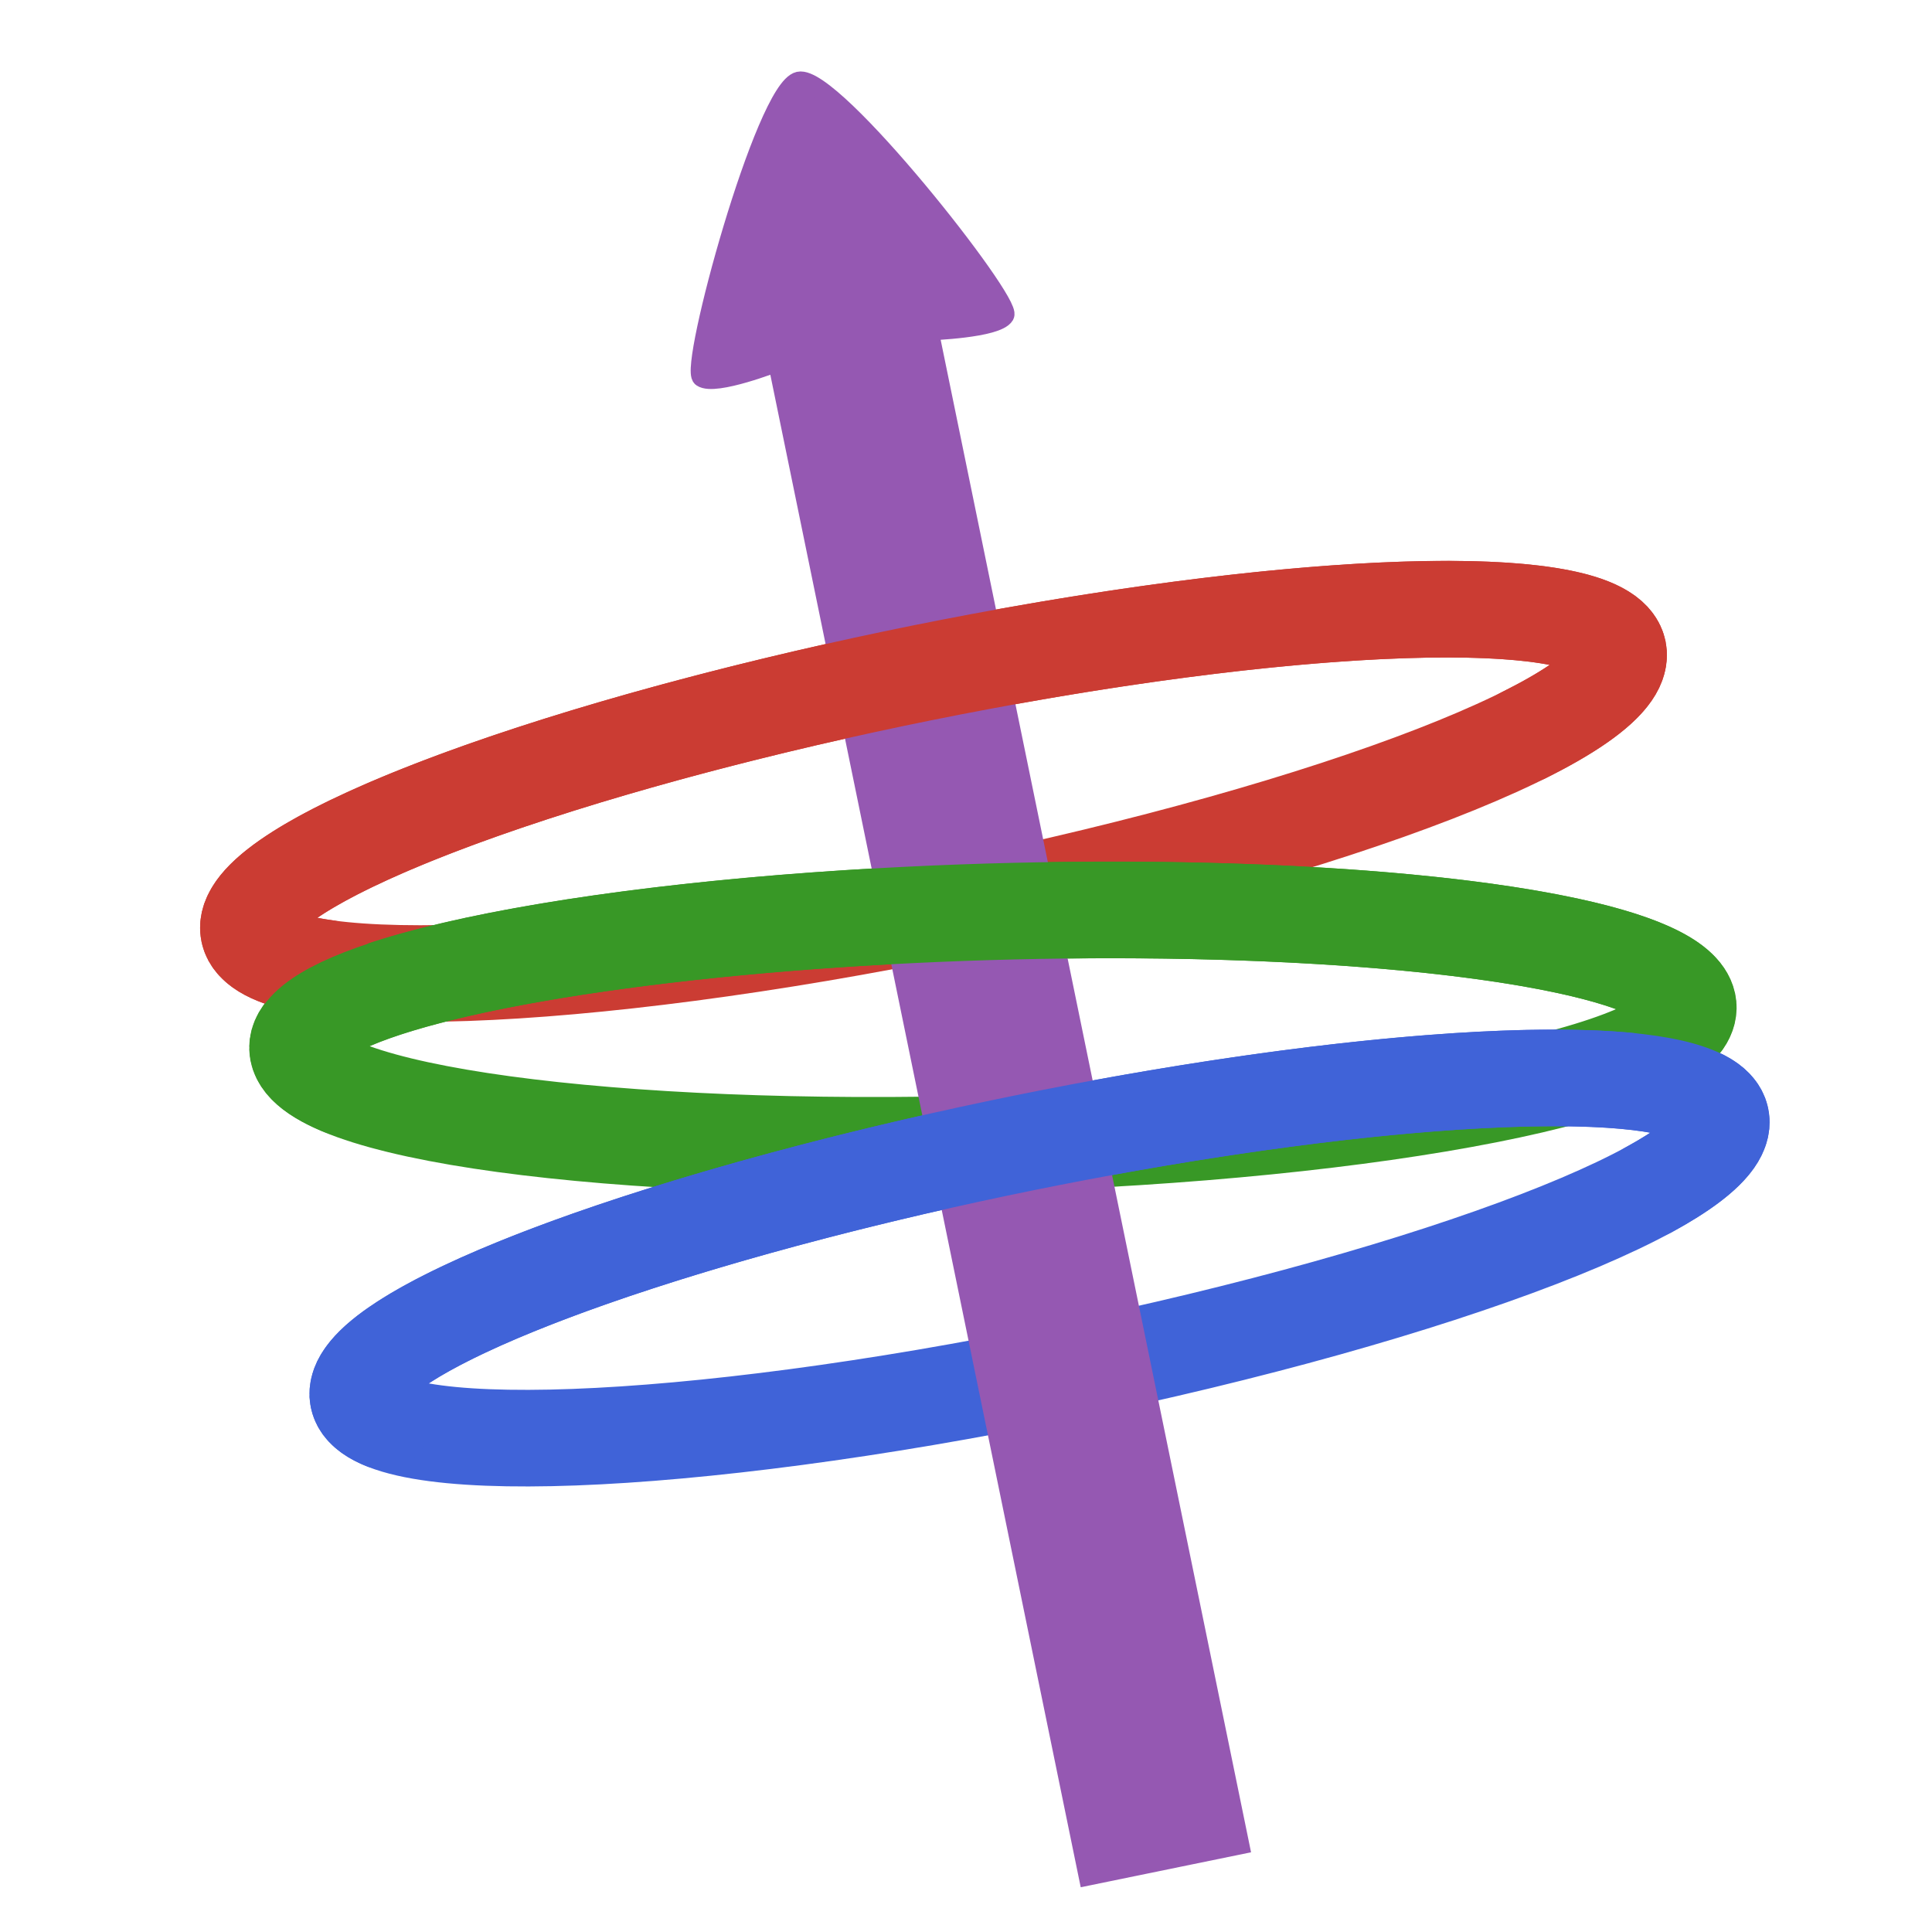
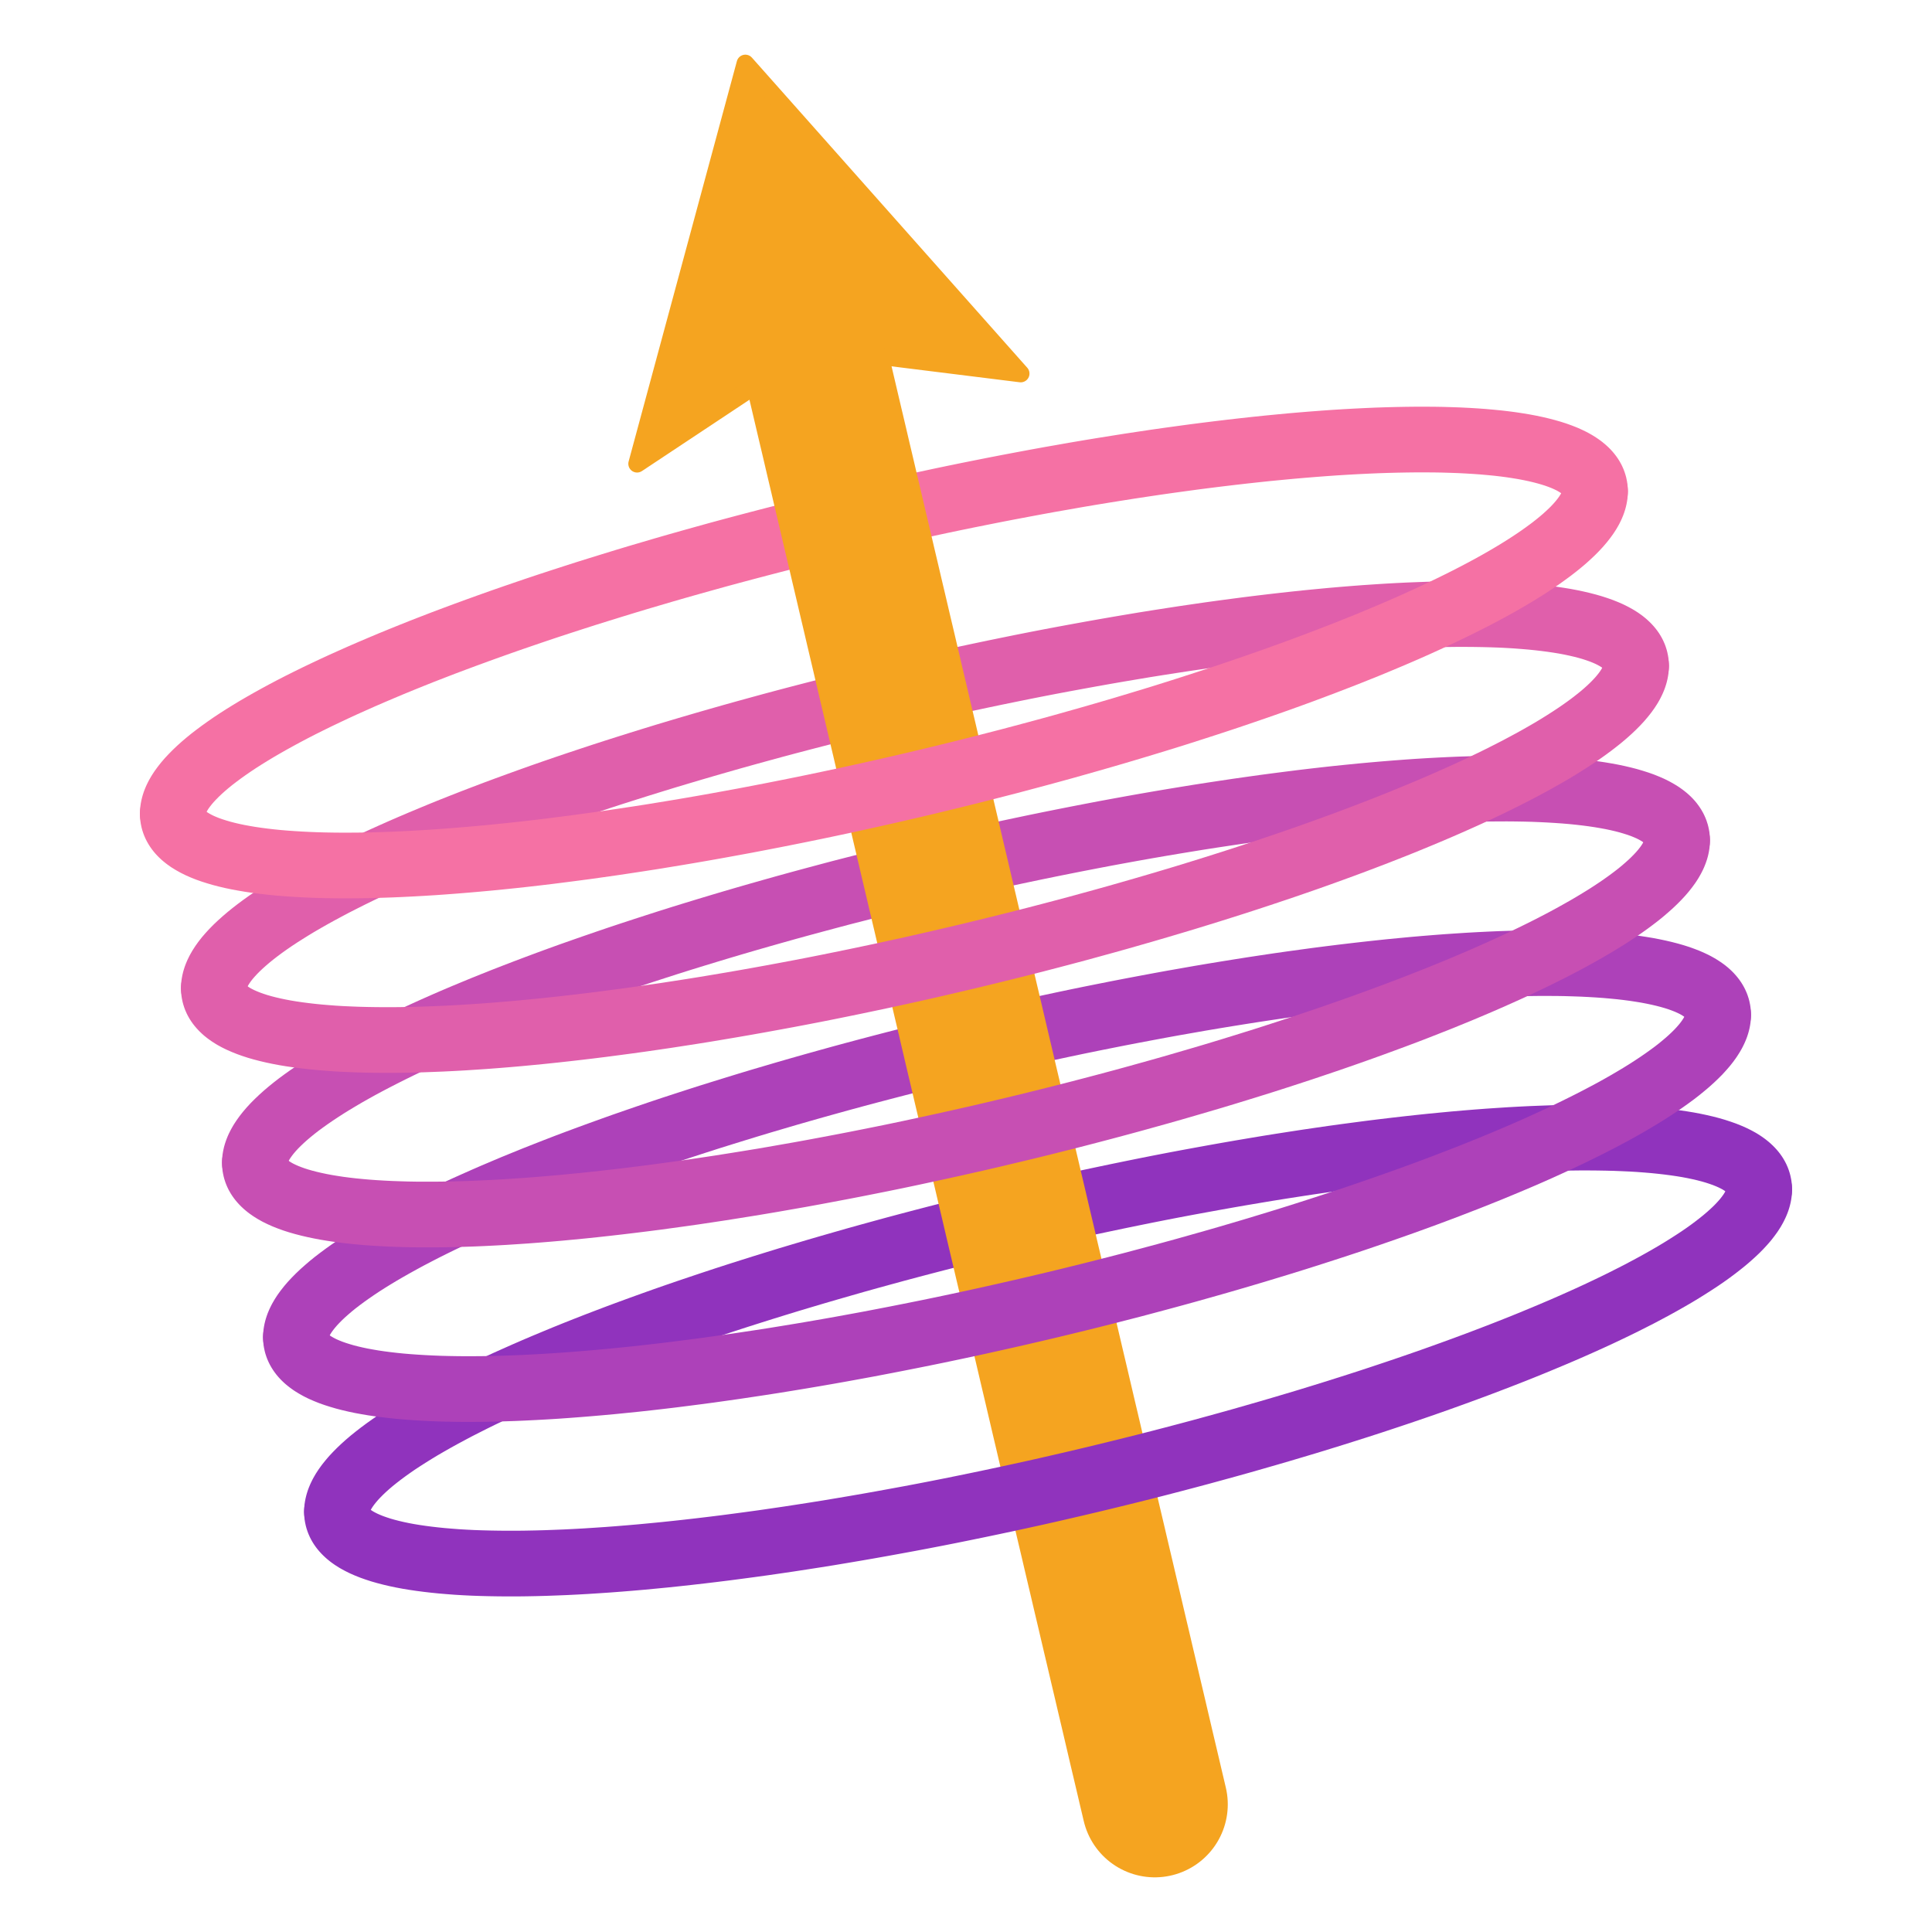
- <svg xmlns="http://www.w3.org/2000/svg" width="500.0px" height="500.0px" viewBox="0 0 500.0 500.0" version="1.1" id="SVGRoot">
-   <defs id="defs9037">
-     </defs>
-   <g id="layer1">
-     <ellipse style="fill:none;fill-opacity:1;stroke:#cb3c33;stroke-width:25;stroke-linecap:round;stroke-miterlimit:4;stroke-dasharray:none;stroke-opacity:1" id="path15628-7-5-3-9" transform="rotate(78.4029)" cx="249.189" cy="-195.488" rx="30.637" ry="180.885" />
-     <ellipse style="fill:none;fill-opacity:1;stroke:#389826;stroke-width:25;stroke-linecap:square;stroke-linejoin:miter;stroke-miterlimit:4;stroke-dasharray:none;stroke-opacity:1;paint-order:stroke fill markers" id="path15628-7-5-3-2-0" transform="rotate(88.30214)" cx="273.442" cy="-248.927" rx="30" ry="180" />
-     <ellipse style="fill:none;fill-opacity:1;stroke:#4063d8;stroke-width:25;stroke-miterlimit:4;stroke-dasharray:none;stroke-opacity:1" id="path15628-7-5-3-2-9-7" transform="rotate(78.4029)" cx="373.016" cy="-198.09" rx="30" ry="180" />
-     <path style="fill:#9558b2;fill-opacity:1;stroke:#9558b2;stroke-width:5;stroke-linecap:butt;stroke-linejoin:miter;stroke-miterlimit:4;stroke-dasharray:none;stroke-opacity:1" d="M 281.636,485.467 201.225,93.633 c 0,0 -16.225,6.367 -19.592,4.021 C 178.266,95.307 198,23 206.745,21.041 215.489,19.083 262,78.142 260,81.571 258,85 240.408,85.592 240.408,85.592 l 80.411,391.834 z" id="path9106" />
-     <path style="fill:none;fill-opacity:1;stroke:#cb3c33;stroke-width:25;stroke-linecap:round;stroke-miterlimit:4;stroke-dasharray:none;stroke-opacity:1" id="path15628-7-5-3" d="m 262.384,-32.239 a 30.637,180.885 0 0 1 -37.92,-56.433 30.637,180.885 0 0 1 2.364,-230.467 30.637,180.885 0 0 1 38.797,-28.999" transform="rotate(78.4029)" />
-     <path style="fill:none;fill-opacity:1;stroke:#389826;stroke-width:25;stroke-linecap:round;stroke-linejoin:miter;stroke-miterlimit:4;stroke-dasharray:none;stroke-opacity:1;paint-order:stroke fill markers" id="path15628-7-5-3-2" d="m 283.755,-79.956 a 30,180 0 0 1 -32.928,-50.867 30,180 0 0 1 -3.862,-202.689 30,180 0 0 1 30.165,-94.144" transform="rotate(88.30214)" />
-     <path style="fill:none;fill-opacity:1;stroke:#4063d8;stroke-width:25;stroke-linecap:round;stroke-miterlimit:4;stroke-dasharray:none;stroke-opacity:1" id="path15628-7-5-3-2-9" d="m 380.163,-23.271 a 30,180 0 0 1 -33.222,-85.816 30,180 0 0 1 4.683,-215.194 30,180 0 0 1 35.781,-31.759" transform="rotate(78.4029)" />
-     <path style="fill:none;fill-rule:evenodd;stroke:#000000;stroke-width:1px;stroke-linecap:butt;stroke-linejoin:miter;stroke-opacity:1" d="m -240,210 v 0" id="path15769" />
-   </g>
+ <svg xmlns="http://www.w3.org/2000/svg" viewBox="-266.51 -282.11 529.43 529.43" width="512" height="512">
+   <polyline points="170.58,-147.46 170.54,-148.20 170.43,-148.93 170.24,-149.63 169.98,-150.32 169.64,-150.99 169.23,-151.64 168.74,-152.27 168.18,-152.89 167.54,-153.48 166.83,-154.06 166.05,-154.61 165.19,-155.15 164.27,-155.67 163.26,-156.16 162.19,-156.64 161.04,-157.09 159.82,-157.53 158.53,-157.94 157.17,-158.33 155.75,-158.70 154.25,-159.05 152.68,-159.38 151.04,-159.69 149.34,-159.97 147.57,-160.24 145.73,-160.48 143.83,-160.70 141.86,-160.89 139.83,-161.07 137.74,-161.22 135.58,-161.35 133.36,-161.46 131.08,-161.54 128.74,-161.61 126.34,-161.65 123.89,-161.66 121.38,-161.66 118.81,-161.63 116.18,-161.58 113.50,-161.51 110.77,-161.42 107.99,-161.30 105.15,-161.16 102.27,-161.00 99.33,-160.82 96.35,-160.61 93.32,-160.38 90.25,-160.13 87.13,-159.86 83.97,-159.56 80.77,-159.25 77.53,-158.91 74.24,-158.55 70.92,-158.17 67.57,-157.77 64.18,-157.35 60.75,-156.91 57.29,-156.44 53.80,-155.96 50.28,-155.46 46.73,-154.93 43.15,-154.39 39.55,-153.82 35.92,-153.24 32.27,-152.64 28.60,-152.02 24.91,-151.37 21.20,-150.72 17.47,-150.04 13.72,-149.34 9.96,-148.63 6.19,-147.90 2.41,-147.15 -1.39,-146.39 -5.19,-145.61 -9.01,-144.81 -12.82,-143.99 -16.64,-143.16 -20.47,-142.32 -24.29,-141.46 -28.12,-140.59 -31.95,-139.70 -35.77,-138.79 -39.58,-137.88 -43.40,-136.95 -47.20,-136.00 -50.99,-135.05 -54.78,-134.08 -58.55,-133.10 -62.31,-132.11 -66.06,-131.11 -69.79,-130.10 -73.50,-129.07 -77.19,-128.04 -80.86,-127.00 -84.51,-125.95 -88.14,-124.88 -91.74,-123.82 -95.32,-122.74 -98.87,-121.65 -102.39,-120.56 -105.88,-119.47 -109.34,-118.36 -112.77,-117.25 -116.16,-116.14 -119.51,-115.02 -122.83,-113.89 -126.12,-112.76 -129.36,-111.63 -132.56,-110.49 -135.72,-109.35 -138.84,-108.21 -141.91,-107.07 -144.94,-105.93 -147.92,-104.78 -150.86,-103.64 -153.74,-102.49 -156.58,-101.34 -159.36,-100.20 -162.09,-99.05 -164.77,-97.91 -167.40,-96.77 -169.96,-95.63 -172.48,-94.50 -174.93,-93.37 -177.33,-92.24 -179.67,-91.12 -181.95,-90.00 -184.17,-88.89 -186.33,-87.78 -188.42,-86.68 -190.45,-85.58 -192.42,-84.49 -194.32,-83.41 -196.16,-82.34 -197.93,-81.27 -199.63,-80.22 -201.27,-79.17 -202.84,-78.13 -204.33,-77.10 -205.76,-76.08 -207.12,-75.07 -208.41,-74.08 -209.63,-73.09 -210.78,-72.11 -211.85,-71.15 -212.85,-70.20 -213.78,-69.26 -214.64,-68.34 -215.42,-67.43 -216.13,-66.53 -216.77,-65.65 -217.33,-64.78 -217.82,-63.93 -218.23,-63.09 -218.57,-62.27 -218.83,-61.46 -219.02,-60.67 -219.13,-59.89 -219.17,-59.13" fill="none" stroke="#F571A4" stroke-width="18.00" stroke-linecap="round" stroke-linejoin="round" />
+   <polyline points="181.83,-99.64 181.79,-100.38 181.68,-101.10 181.49,-101.81 181.23,-102.50 180.89,-103.17 180.48,-103.82 179.99,-104.45 179.43,-105.06 178.79,-105.66 178.08,-106.24 177.30,-106.79 176.44,-107.33 175.51,-107.84 174.51,-108.34 173.44,-108.81 172.29,-109.27 171.07,-109.70 169.78,-110.12 168.42,-110.51 166.99,-110.88 165.49,-111.23 163.93,-111.56 162.29,-111.87 160.59,-112.15 158.82,-112.41 156.98,-112.65 155.08,-112.87 153.11,-113.07 151.08,-113.24 148.98,-113.40 146.83,-113.53 144.61,-113.64 142.33,-113.72 139.99,-113.78 137.59,-113.82 135.14,-113.84 132.62,-113.84 130.05,-113.81 127.43,-113.76 124.75,-113.69 122.02,-113.59 119.23,-113.48 116.40,-113.34 113.51,-113.18 110.58,-112.99 107.60,-112.79 104.57,-112.56 101.50,-112.31 98.38,-112.04 95.22,-111.74 92.02,-111.43 88.77,-111.09 85.49,-110.73 82.17,-110.35 78.82,-109.95 75.42,-109.53 72.00,-109.08 68.54,-108.62 65.05,-108.14 61.53,-107.63 57.98,-107.11 54.40,-106.56 50.80,-106.00 47.17,-105.42 43.52,-104.81 39.85,-104.19 36.16,-103.55 32.45,-102.89 28.72,-102.21 24.97,-101.52 21.21,-100.81 17.44,-100.08 13.65,-99.33 9.86,-98.56 6.05,-97.78 2.24,-96.98 -1.57,-96.17 -5.40,-95.34 -9.22,-94.50 -13.05,-93.64 -16.87,-92.76 -20.70,-91.87 -24.52,-90.97 -28.34,-90.05 -32.15,-89.12 -35.95,-88.18 -39.75,-87.23 -43.53,-86.26 -47.31,-85.28 -51.07,-84.29 -54.81,-83.29 -58.54,-82.27 -62.25,-81.25 -65.94,-80.22 -69.62,-79.17 -73.27,-78.12 -76.89,-77.06 -80.50,-75.99 -84.07,-74.92 -87.62,-73.83 -91.14,-72.74 -94.63,-71.64 -98.09,-70.54 -101.52,-69.43 -104.91,-68.31 -108.27,-67.19 -111.59,-66.07 -114.87,-64.94 -118.11,-63.81 -121.31,-62.67 -124.47,-61.53 -127.59,-60.39 -130.66,-59.25 -133.69,-58.10 -136.67,-56.96 -139.61,-55.81 -142.49,-54.67 -145.33,-53.52 -148.11,-52.37 -150.84,-51.23 -153.52,-50.09 -156.15,-48.95 -158.72,-47.81 -161.23,-46.68 -163.69,-45.55 -166.09,-44.42 -168.42,-43.30 -170.70,-42.18 -172.92,-41.06 -175.08,-39.96 -177.17,-38.85 -179.20,-37.76 -181.17,-36.67 -183.07,-35.59 -184.91,-34.52 -186.68,-33.45 -188.38,-32.39 -190.02,-31.35 -191.59,-30.31 -193.09,-29.28 -194.52,-28.26 -195.88,-27.25 -197.17,-26.25 -198.38,-25.27 -199.53,-24.29 -200.60,-23.33 -201.61,-22.38 -202.54,-21.44 -203.39,-20.52 -204.18,-19.61 -204.89,-18.71 -205.52,-17.83 -206.08,-16.96 -206.57,-16.10 -206.98,-15.26 -207.32,-14.44 -207.58,-13.63 -207.77,-12.84 -207.88,-12.07 -207.92,-11.31" fill="none" stroke="#E05FAB" stroke-width="18.00" stroke-linecap="round" stroke-linejoin="round" />
+   <polyline points="193.07,-51.82 193.04,-52.56 192.92,-53.28 192.74,-53.99 192.47,-54.67 192.14,-55.34 191.72,-55.99 191.24,-56.63 190.68,-57.24 190.04,-57.84 189.33,-58.41 188.55,-58.97 187.69,-59.50 186.76,-60.02 185.76,-60.52 184.68,-60.99 183.54,-61.45 182.32,-61.88 181.03,-62.29 179.67,-62.69 178.24,-63.06 176.74,-63.41 175.17,-63.74 173.54,-64.04 171.83,-64.33 170.06,-64.59 168.23,-64.83 166.32,-65.05 164.36,-65.25 162.33,-65.42 160.23,-65.57 158.08,-65.70 155.86,-65.81 153.58,-65.90 151.24,-65.96 148.84,-66.00 146.38,-66.02 143.87,-66.01 141.30,-65.99 138.68,-65.94 136.00,-65.86 133.27,-65.77 130.48,-65.65 127.65,-65.51 124.76,-65.35 121.83,-65.17 118.85,-64.96 115.82,-64.73 112.74,-64.48 109.63,-64.21 106.47,-63.92 103.26,-63.60 100.02,-63.27 96.74,-62.91 93.42,-62.53 90.06,-62.13 86.67,-61.70 83.25,-61.26 79.79,-60.80 76.30,-60.31 72.78,-59.81 69.23,-59.28 65.65,-58.74 62.05,-58.18 58.42,-57.59 54.77,-56.99 51.10,-56.37 47.40,-55.73 43.69,-55.07 39.96,-54.39 36.22,-53.70 32.46,-52.98 28.69,-52.25 24.90,-51.50 21.11,-50.74 17.30,-49.96 13.49,-49.16 9.67,-48.35 5.85,-47.52 2.03,-46.67 -1.80,-45.81 -5.63,-44.94 -9.45,-44.05 -13.27,-43.15 -17.09,-42.23 -20.90,-41.30 -24.70,-40.36 -28.50,-39.40 -32.28,-38.43 -36.06,-37.46 -39.82,-36.46 -43.56,-35.46 -47.29,-34.45 -51.00,-33.43 -54.70,-32.39 -58.37,-31.35 -62.02,-30.30 -65.65,-29.24 -69.25,-28.17 -72.83,-27.09 -76.37,-26.01 -79.90,-24.92 -83.39,-23.82 -86.84,-22.71 -90.27,-21.60 -93.66,-20.49 -97.02,-19.37 -100.34,-18.24 -103.62,-17.11 -106.86,-15.98 -110.07,-14.85 -113.23,-13.71 -116.34,-12.57 -119.42,-11.42 -122.44,-10.28 -125.43,-9.13 -128.36,-7.99 -131.25,-6.84 -134.08,-5.70 -136.86,-4.55 -139.60,-3.41 -142.28,-2.27 -144.90,-1.13 -147.47,0.01 -149.98,1.15 -152.44,2.28 -154.84,3.40 -157.18,4.53 -159.46,5.65 -161.67,6.76 -163.83,7.87 -165.93,8.97 -167.96,10.06 -169.92,11.15 -171.83,12.23 -173.66,13.31 -175.43,14.37 -177.14,15.43 -178.77,16.48 -180.34,17.52 -181.84,18.55 -183.27,19.57 -184.63,20.57 -185.92,21.57 -187.14,22.56 -188.28,23.53 -189.36,24.50 -190.36,25.45 -191.29,26.38 -192.15,27.31 -192.93,28.22 -193.64,29.12 -194.27,30.00 -194.84,30.87 -195.32,31.72 -195.74,32.56 -196.07,33.38 -196.34,34.19 -196.52,34.98 -196.64,35.75 -196.67,36.51" fill="none" stroke="#C74FB3" stroke-width="18.00" stroke-linecap="round" stroke-linejoin="round" />
+   <polyline points="204.32,-3.99 204.28,-4.73 204.17,-5.46 203.98,-6.16 203.72,-6.85 203.38,-7.52 202.97,-8.17 202.48,-8.80 201.92,-9.42 201.29,-10.01 200.58,-10.59 199.79,-11.14 198.94,-11.68 198.01,-12.20 197.01,-12.69 195.93,-13.17 194.78,-13.62 193.57,-14.06 192.28,-14.47 190.92,-14.86 189.49,-15.23 187.99,-15.58 186.42,-15.91 184.79,-16.22 183.08,-16.50 181.31,-16.77 179.47,-17.01 177.57,-17.23 175.61,-17.42 173.57,-17.60 171.48,-17.75 169.32,-17.88 167.10,-17.99 164.83,-18.07 162.49,-18.14 160.09,-18.18 157.63,-18.19 155.12,-18.19 152.55,-18.16 149.92,-18.11 147.24,-18.04 144.51,-17.95 141.73,-17.83 138.89,-17.69 136.01,-17.53 133.07,-17.34 130.09,-17.14 127.07,-16.91 123.99,-16.66 120.87,-16.39 117.71,-16.09 114.51,-15.78 111.27,-15.44 107.99,-15.08 104.67,-14.70 101.31,-14.30 97.92,-13.88 94.49,-13.44 91.03,-12.97 87.54,-12.49 84.02,-11.99 80.47,-11.46 76.90,-10.92 73.29,-10.35 69.67,-9.77 66.02,-9.17 62.34,-8.55 58.65,-7.90 54.94,-7.25 51.21,-6.57 47.47,-5.87 43.71,-5.16 39.93,-4.43 36.15,-3.68 32.35,-2.92 28.55,-2.14 24.74,-1.34 20.92,-0.52 17.10,0.31 13.27,1.15 9.45,2.01 5.62,2.88 1.80,3.77 -2.02,4.68 -5.84,5.59 -9.65,6.52 -13.46,7.47 -17.25,8.42 -21.04,9.39 -24.81,10.37 -28.57,11.36 -32.32,12.36 -36.04,13.37 -39.76,14.40 -43.45,15.43 -47.12,16.47 -50.77,17.52 -54.40,18.59 -58.00,19.65 -61.58,20.73 -65.13,21.82 -68.65,22.91 -72.14,24.00 -75.60,25.11 -79.02,26.22 -82.42,27.33 -85.77,28.45 -89.09,29.58 -92.37,30.71 -95.62,31.84 -98.82,32.98 -101.98,34.12 -105.10,35.26 -108.17,36.40 -111.20,37.54 -114.18,38.69 -117.11,39.84 -120.00,40.98 -122.83,42.13 -125.62,43.27 -128.35,44.42 -131.03,45.56 -133.65,46.70 -136.22,47.84 -138.74,48.97 -141.19,50.10 -143.59,51.23 -145.93,52.35 -148.21,53.47 -150.43,54.58 -152.58,55.69 -154.68,56.79 -156.71,57.89 -158.68,58.98 -160.58,60.06 -162.42,61.13 -164.19,62.20 -165.89,63.25 -167.53,64.30 -169.09,65.34 -170.59,66.37 -172.02,67.39 -173.38,68.40 -174.67,69.39 -175.89,70.38 -177.03,71.36 -178.11,72.32 -179.11,73.27 -180.04,74.21 -180.90,75.13 -181.68,76.04 -182.39,76.94 -183.03,77.82 -183.59,78.69 -184.08,79.54 -184.49,80.38 -184.83,81.20 -185.09,82.01 -185.28,82.80 -185.39,83.58 -185.43,84.34" fill="none" stroke="#AD41B9" stroke-width="18.00" stroke-linecap="round" stroke-linejoin="round" />
+   <polyline points="215.57,43.83 215.53,43.09 215.42,42.37 215.23,41.66 214.97,40.97 214.63,40.30 214.22,39.65 213.73,39.02 213.17,38.41 212.53,37.81 211.83,37.24 211.04,36.68 210.19,36.14 209.26,35.63 208.25,35.13 207.18,34.66 206.03,34.20 204.81,33.77 203.52,33.35 202.17,32.96 200.74,32.59 199.24,32.24 197.67,31.91 196.03,31.60 194.33,31.32 192.56,31.06 190.72,30.82 188.82,30.60 186.85,30.40 184.82,30.23 182.73,30.07 180.57,29.94 178.35,29.84 176.07,29.75 173.73,29.69 171.34,29.65 168.88,29.63 166.37,29.63 163.80,29.66 161.17,29.71 158.49,29.78 155.76,29.88 152.98,29.99 150.14,30.13 147.26,30.29 144.32,30.48 141.34,30.68 138.31,30.91 135.24,31.16 132.12,31.43 128.96,31.73 125.76,32.04 122.52,32.38 119.23,32.74 115.92,33.12 112.56,33.52 109.17,33.94 105.74,34.39 102.28,34.85 98.79,35.33 95.27,35.84 91.72,36.36 88.14,36.91 84.54,37.47 80.91,38.05 77.26,38.66 73.59,39.28 69.90,39.92 66.19,40.58 62.46,41.26 58.71,41.95 54.95,42.66 51.18,43.39 47.40,44.14 43.60,44.91 39.80,45.69 35.99,46.49 32.17,47.30 28.35,48.13 24.52,48.97 20.70,49.83 16.87,50.71 13.04,51.60 9.22,52.50 5.41,53.42 1.59,54.35 -2.21,55.29 -6.00,56.24 -9.79,57.21 -13.56,58.19 -17.32,59.18 -21.07,60.18 -24.80,61.20 -28.51,62.22 -32.20,63.25 -35.87,64.30 -39.52,65.35 -43.15,66.41 -46.75,67.48 -50.33,68.55 -53.88,69.64 -57.40,70.73 -60.89,71.83 -64.35,72.93 -67.78,74.04 -71.17,75.16 -74.52,76.28 -77.84,77.40 -81.13,78.53 -84.37,79.66 -87.57,80.80 -90.73,81.94 -93.85,83.08 -96.92,84.22 -99.95,85.37 -102.93,86.51 -105.87,87.66 -108.75,88.80 -111.59,89.95 -114.37,91.10 -117.10,92.24 -119.78,93.38 -122.40,94.52 -124.97,95.66 -127.49,96.79 -129.94,97.92 -132.34,99.05 -134.68,100.17 -136.96,101.29 -139.18,102.41 -141.34,103.51 -143.43,104.62 -145.46,105.71 -147.43,106.80 -149.33,107.88 -151.17,108.95 -152.94,110.02 -154.64,111.08 -156.28,112.13 -157.85,113.16 -159.34,114.19 -160.77,115.21 -162.13,116.22 -163.42,117.22 -164.64,118.20 -165.79,119.18 -166.86,120.14 -167.86,121.09 -168.79,122.03 -169.65,122.95 -170.43,123.87 -171.14,124.76 -171.78,125.65 -172.34,126.51 -172.83,127.37 -173.24,128.21 -173.58,129.03 -173.84,129.84 -174.03,130.63 -174.14,131.40 -174.18,132.16" fill="none" stroke="#9033BD" stroke-width="18.00" stroke-linecap="round" stroke-linejoin="round" />
+   <polyline points="49.94,212.34 49.49,210.42 48.81,207.55 48.14,204.68 47.69,202.77 47.24,200.86 46.56,197.99 46.11,196.08 45.44,193.21 44.99,191.29 44.32,188.42 43.87,186.51 43.19,183.64 42.74,181.73 42.07,178.86 41.62,176.95 40.94,174.08 40.49,172.16 39.82,169.29 39.14,166.43 38.69,164.51 38.24,162.60 37.57,159.73 37.12,157.82 36.44,154.95 35.99,153.03 35.32,150.17 34.64,147.30 34.19,145.38 33.74,143.47 33.07,140.60 32.62,138.69 31.94,135.82 31.49,133.91 30.82,131.04 30.37,129.12 29.69,126.25 29.24,124.34 28.57,121.47 28.12,119.56 27.44,116.69 26.99,114.78 26.32,111.91 25.87,109.99 25.19,107.12 24.74,105.21 24.07,102.34 23.62,100.43 22.95,97.56 22.50,95.65 21.82,92.78 21.37,90.86 20.70,88.00 20.25,86.08 19.57,83.21 19.12,81.30 18.45,78.43 18.00,76.52 17.32,73.65 16.87,71.74 16.20,68.87 15.75,66.95 15.07,64.08 14.62,62.17 13.95,59.30 13.50,57.39 12.82,54.52 12.37,52.61 11.70,49.74 11.25,47.82 10.57,44.95 10.12,43.04 9.45,40.17 9.00,38.26 8.32,35.39 7.87,33.48 7.20,30.61 6.75,28.69 6.07,25.82 5.62,23.91 4.95,21.04 4.50,19.13 3.82,16.26 3.37,14.35 2.70,11.48 2.25,9.56 1.57,6.70 1.12,4.78 0.45,1.91 0.00,-0.00 -0.67,-2.87 -1.12,-4.78 -1.80,-7.65 -2.25,-9.56 -2.92,-12.43 -3.37,-14.35 -4.05,-17.22 -4.50,-19.13 -5.17,-22.00 -5.62,-23.91 -6.30,-26.78 -6.75,-28.69 -7.42,-31.56 -8.10,-34.43 -8.55,-36.35 -9.00,-38.26 -9.67,-41.13 -10.12,-43.04 -10.80,-45.91 -11.25,-47.82 -11.92,-50.69 -12.37,-52.61 -13.05,-55.48 -13.50,-57.39 -14.17,-60.26 -14.62,-62.17 -15.30,-65.04 -15.75,-66.95 -16.42,-69.82 -16.87,-71.74 -17.55,-74.60 -18.00,-76.52 -18.67,-79.39 -19.35,-82.26 -19.80,-84.17 -20.25,-86.08 -20.92,-88.95 -21.37,-90.86 -22.05,-93.73 -22.50,-95.65 -23.17,-98.52 -23.62,-100.43 -24.29,-103.30 -24.74,-105.21 -25.42,-108.08 -25.87,-109.99 -26.54,-112.86 -26.99,-114.78 -27.67,-117.65 -28.12,-119.56 -28.79,-122.43 -29.24,-124.34 -29.92,-127.21 -30.59,-130.08 -31.04,-131.99 -31.49,-133.91 -32.17,-136.77 -32.62,-138.69 -33.29,-141.56 -33.74,-143.47 -34.42,-146.34 -34.87,-148.25 -35.54,-151.12 -35.99,-153.03 -36.67,-155.90 -37.12,-157.82 -37.79,-160.69 -38.24,-162.60 -38.92,-165.47 -39.37,-167.38 -45.09,-191.72" fill="none" stroke="#F5A420" stroke-width="40.00" stroke-linecap="round" stroke-linejoin="round" />
+   <polygon points="-62.26,-264.73 13.20,-179.74 -43.95,-186.85 -91.93,-155.02" fill="#F5A420" stroke="#F5A420" stroke-width="4.80" stroke-linejoin="round" />
+   <polyline points="-219.17,-59.13 -219.13,-58.39 -219.02,-57.67 -218.83,-56.96 -218.57,-56.28 -218.23,-55.61 -217.82,-54.96 -217.33,-54.32 -216.77,-53.71 -216.13,-53.11 -215.42,-52.54 -214.64,-51.98 -213.78,-51.45 -212.85,-50.93 -211.85,-50.43 -210.78,-49.96 -209.63,-49.50 -208.41,-49.07 -207.12,-48.66 -205.76,-48.26 -204.33,-47.89 -202.84,-47.54 -201.27,-47.21 -199.63,-46.91 -197.93,-46.62 -196.16,-46.36 -194.32,-46.12 -192.42,-45.90 -190.45,-45.70 -188.42,-45.53 -186.33,-45.38 -184.17,-45.25 -181.95,-45.14 -179.67,-45.05 -177.33,-44.99 -174.93,-44.95 -172.48,-44.93 -169.96,-44.94 -167.40,-44.96 -164.77,-45.01 -162.09,-45.09 -159.36,-45.18 -156.58,-45.30 -153.74,-45.44 -150.86,-45.60 -147.92,-45.78 -144.94,-45.99 -141.91,-46.22 -138.84,-46.47 -135.72,-46.74 -132.56,-47.03 -129.36,-47.35 -126.12,-47.68 -122.83,-48.04 -119.51,-48.42 -116.16,-48.82 -112.77,-49.25 -109.34,-49.69 -105.88,-50.15 -102.39,-50.64 -98.87,-51.14 -95.32,-51.67 -91.74,-52.21 -88.14,-52.77 -84.51,-53.36 -80.86,-53.96 -77.19,-54.58 -73.50,-55.22 -69.79,-55.88 -66.06,-56.56 -62.31,-57.25 -58.55,-57.97 -54.78,-58.70 -50.99,-59.45 -47.20,-60.21 -43.40,-60.99 -39.58,-61.79 -35.77,-62.60 -31.95,-63.43 -28.12,-64.28 -24.29,-65.14 -20.47,-66.01 -16.64,-66.90 -12.82,-67.80 -9.01,-68.72 -5.19,-69.65 -1.39,-70.59 2.41,-71.55 6.19,-72.52 9.96,-73.49 13.72,-74.49 17.47,-75.49 21.20,-76.50 24.91,-77.52 28.60,-78.56 32.27,-79.60 35.92,-80.65 39.55,-81.71 43.15,-82.78 46.73,-83.86 50.28,-84.94 53.80,-86.03 57.29,-87.13 60.75,-88.24 64.18,-89.35 67.57,-90.46 70.92,-91.58 74.24,-92.71 77.53,-93.84 80.77,-94.97 83.97,-96.10 87.13,-97.24 90.25,-98.38 93.32,-99.53 96.35,-100.67 99.33,-101.82 102.27,-102.96 105.15,-104.11 107.99,-105.25 110.77,-106.40 113.50,-107.54 116.18,-108.68 118.81,-109.82 121.38,-110.96 123.89,-112.10 126.34,-113.23 128.74,-114.36 131.08,-115.48 133.36,-116.60 135.58,-117.71 137.74,-118.82 139.83,-119.92 141.86,-121.01 143.83,-122.10 145.73,-123.18 147.57,-124.26 149.34,-125.32 151.04,-126.38 152.68,-127.43 154.25,-128.47 155.75,-129.50 157.17,-130.52 158.53,-131.52 159.82,-132.52 161.04,-133.51 162.19,-134.48 163.26,-135.45 164.27,-136.40 165.19,-137.33 166.05,-138.26 166.83,-139.17 167.54,-140.07 168.18,-140.95 168.74,-141.82 169.23,-142.67 169.64,-143.51 169.98,-144.33 170.24,-145.14 170.43,-145.93 170.54,-146.70 170.58,-147.46" fill="none" stroke="#F571A4" stroke-width="18.00" stroke-linecap="round" stroke-linejoin="round" />
+   <polyline points="-207.92,-11.31 -207.88,-10.57 -207.77,-9.85 -207.58,-9.14 -207.32,-8.45 -206.98,-7.78 -206.57,-7.13 -206.08,-6.50 -205.52,-5.89 -204.89,-5.29 -204.18,-4.72 -203.39,-4.16 -202.54,-3.62 -201.61,-3.11 -200.60,-2.61 -199.53,-2.14 -198.38,-1.68 -197.17,-1.25 -195.88,-0.83 -194.52,-0.44 -193.09,-0.07 -191.59,0.28 -190.02,0.61 -188.38,0.92 -186.68,1.20 -184.91,1.46 -183.07,1.70 -181.17,1.92 -179.20,2.12 -177.17,2.29 -175.08,2.45 -172.92,2.58 -170.70,2.68 -168.42,2.77 -166.09,2.83 -163.69,2.87 -161.23,2.89 -158.72,2.89 -156.15,2.86 -153.52,2.81 -150.84,2.74 -148.11,2.64 -145.33,2.53 -142.49,2.39 -139.61,2.23 -136.67,2.04 -133.69,1.84 -130.66,1.61 -127.59,1.36 -124.47,1.09 -121.31,0.79 -118.11,0.48 -114.87,0.14 -111.59,-0.22 -108.27,-0.60 -104.91,-1.00 -101.52,-1.42 -98.09,-1.87 -94.63,-2.33 -91.14,-2.81 -87.62,-3.32 -84.07,-3.84 -80.50,-4.39 -76.89,-4.95 -73.27,-5.53 -69.62,-6.14 -65.94,-6.76 -62.25,-7.40 -58.54,-8.06 -54.81,-8.74 -51.07,-9.43 -47.31,-10.14 -43.53,-10.87 -39.75,-11.62 -35.95,-12.39 -32.15,-13.17 -28.34,-13.97 -24.52,-14.78 -20.70,-15.61 -16.87,-16.45 -13.05,-17.31 -9.22,-18.19 -5.40,-19.08 -1.57,-19.98 2.24,-20.90 6.05,-21.83 9.86,-22.77 13.65,-23.72 17.44,-24.69 21.21,-25.67 24.97,-26.66 28.72,-27.66 32.45,-28.68 36.16,-29.70 39.85,-30.73 43.52,-31.78 47.17,-32.83 50.80,-33.89 54.40,-34.96 57.98,-36.03 61.53,-37.12 65.05,-38.21 68.54,-39.31 72.00,-40.41 75.42,-41.52 78.82,-42.64 82.17,-43.76 85.49,-44.88 88.77,-46.01 92.02,-47.14 95.22,-48.28 98.38,-49.42 101.50,-50.56 104.57,-51.70 107.60,-52.85 110.58,-53.99 113.51,-55.14 116.40,-56.28 119.23,-57.43 122.02,-58.58 124.75,-59.72 127.43,-60.86 130.05,-62.00 132.62,-63.14 135.14,-64.27 137.59,-65.40 139.99,-66.53 142.33,-67.65 144.61,-68.77 146.83,-69.89 148.98,-70.99 151.08,-72.10 153.11,-73.19 155.08,-74.28 156.98,-75.36 158.82,-76.43 160.59,-77.50 162.29,-78.56 163.93,-79.61 165.49,-80.64 166.99,-81.67 168.42,-82.69 169.78,-83.70 171.07,-84.70 172.29,-85.68 173.44,-86.66 174.51,-87.62 175.51,-88.57 176.44,-89.51 177.30,-90.43 178.08,-91.35 178.79,-92.24 179.43,-93.13 179.99,-93.99 180.48,-94.85 180.89,-95.69 181.23,-96.51 181.49,-97.32 181.68,-98.11 181.79,-98.88 181.83,-99.64" fill="none" stroke="#E05FAB" stroke-width="18.00" stroke-linecap="round" stroke-linejoin="round" />
+   <polyline points="-196.67,36.51 -196.64,37.25 -196.52,37.98 -196.34,38.68 -196.07,39.37 -195.74,40.04 -195.32,40.69 -194.84,41.32 -194.27,41.94 -193.64,42.53 -192.93,43.11 -192.15,43.66 -191.29,44.20 -190.36,44.72 -189.36,45.21 -188.28,45.69 -187.14,46.14 -185.92,46.58 -184.63,46.99 -183.27,47.38 -181.84,47.75 -180.34,48.10 -178.77,48.43 -177.14,48.74 -175.43,49.02 -173.66,49.29 -171.83,49.53 -169.92,49.75 -167.96,49.94 -165.93,50.12 -163.83,50.27 -161.67,50.40 -159.46,50.51 -157.18,50.59 -154.84,50.66 -152.44,50.70 -149.98,50.71 -147.47,50.71 -144.90,50.68 -142.28,50.63 -139.60,50.56 -136.86,50.47 -134.08,50.35 -131.25,50.21 -128.36,50.05 -125.43,49.86 -122.44,49.66 -119.42,49.43 -116.34,49.18 -113.23,48.91 -110.07,48.61 -106.86,48.30 -103.62,47.96 -100.34,47.60 -97.02,47.22 -93.66,46.82 -90.27,46.40 -86.84,45.96 -83.39,45.49 -79.90,45.01 -76.37,44.51 -72.83,43.98 -69.25,43.44 -65.65,42.87 -62.02,42.29 -58.37,41.69 -54.70,41.07 -51.00,40.42 -47.29,39.77 -43.56,39.09 -39.82,38.39 -36.06,37.68 -32.28,36.95 -28.50,36.20 -24.70,35.44 -20.90,34.66 -17.09,33.86 -13.27,33.04 -9.45,32.21 -5.63,31.37 -1.80,30.51 2.03,29.64 5.85,28.75 9.67,27.84 13.49,26.93 17.30,26.00 21.11,25.05 24.90,24.10 28.69,23.13 32.46,22.15 36.22,21.16 39.96,20.16 43.69,19.15 47.40,18.12 51.10,17.09 54.77,16.05 58.42,14.99 62.05,13.93 65.65,12.87 69.23,11.79 72.78,10.70 76.30,9.61 79.79,8.52 83.25,7.41 86.67,6.30 90.06,5.19 93.42,4.06 96.74,2.94 100.02,1.81 103.26,0.68 106.47,-0.46 109.63,-1.60 112.74,-2.74 115.82,-3.88 118.85,-5.02 121.83,-6.17 124.76,-7.32 127.65,-8.46 130.48,-9.61 133.27,-10.75 136.00,-11.90 138.68,-13.04 141.30,-14.18 143.87,-15.32 146.38,-16.45 148.84,-17.58 151.24,-18.71 153.58,-19.83 155.86,-20.95 158.08,-22.06 160.23,-23.17 162.33,-24.27 164.36,-25.37 166.32,-26.46 168.23,-27.54 170.06,-28.61 171.83,-29.68 173.54,-30.73 175.17,-31.78 176.74,-32.82 178.24,-33.85 179.67,-34.87 181.03,-35.88 182.32,-36.87 183.54,-37.86 184.68,-38.84 185.76,-39.80 186.76,-40.75 187.69,-41.69 188.55,-42.61 189.33,-43.52 190.04,-44.42 190.68,-45.30 191.24,-46.17 191.72,-47.02 192.14,-47.86 192.47,-48.69 192.74,-49.49 192.92,-50.28 193.04,-51.06 193.07,-51.82" fill="none" stroke="#C74FB3" stroke-width="18.00" stroke-linecap="round" stroke-linejoin="round" />
+   <polyline points="-185.43,84.34 -185.39,85.08 -185.28,85.80 -185.09,86.51 -184.83,87.19 -184.49,87.86 -184.08,88.51 -183.59,89.15 -183.03,89.76 -182.39,90.36 -181.68,90.93 -180.90,91.49 -180.04,92.02 -179.11,92.54 -178.11,93.04 -177.03,93.51 -175.89,93.97 -174.67,94.40 -173.38,94.81 -172.02,95.21 -170.59,95.58 -169.09,95.93 -167.53,96.26 -165.89,96.56 -164.19,96.85 -162.42,97.11 -160.58,97.35 -158.68,97.57 -156.71,97.77 -154.68,97.94 -152.58,98.09 -150.43,98.22 -148.21,98.33 -145.93,98.42 -143.59,98.48 -141.19,98.52 -138.74,98.54 -136.22,98.53 -133.65,98.51 -131.03,98.46 -128.35,98.38 -125.62,98.29 -122.83,98.17 -120.00,98.03 -117.11,97.87 -114.18,97.69 -111.20,97.48 -108.17,97.25 -105.10,97.00 -101.98,96.73 -98.82,96.44 -95.62,96.12 -92.37,95.79 -89.09,95.43 -85.77,95.05 -82.42,94.65 -79.02,94.22 -75.60,93.78 -72.14,93.32 -68.65,92.83 -65.13,92.33 -61.58,91.80 -58.00,91.26 -54.40,90.70 -50.77,90.11 -47.12,89.51 -43.45,88.89 -39.76,88.25 -36.04,87.59 -32.32,86.91 -28.57,86.22 -24.81,85.50 -21.04,84.77 -17.25,84.02 -13.46,83.26 -9.65,82.48 -5.84,81.68 -2.02,80.87 1.80,80.04 5.62,79.19 9.45,78.33 13.27,77.46 17.10,76.57 20.92,75.67 24.74,74.75 28.55,73.82 32.35,72.88 36.15,71.92 39.93,70.95 43.71,69.98 47.47,68.98 51.21,67.98 54.94,66.97 58.65,65.95 62.34,64.91 66.02,63.87 69.67,62.82 73.29,61.76 76.90,60.69 80.47,59.61 84.02,58.53 87.54,57.44 91.03,56.34 94.49,55.23 97.92,54.12 101.31,53.01 104.67,51.89 107.99,50.76 111.27,49.63 114.51,48.50 117.71,47.37 120.87,46.23 123.99,45.09 127.07,43.94 130.09,42.80 133.07,41.65 136.01,40.51 138.89,39.36 141.73,38.22 144.51,37.07 147.24,35.93 149.92,34.79 152.55,33.65 155.12,32.51 157.63,31.37 160.09,30.24 162.49,29.11 164.83,27.99 167.10,26.87 169.32,25.76 171.48,24.65 173.57,23.55 175.61,22.46 177.57,21.37 179.47,20.29 181.31,19.21 183.08,18.15 184.79,17.09 186.42,16.04 187.99,15.00 189.49,13.97 190.92,12.95 192.28,11.95 193.57,10.95 194.78,9.96 195.93,8.99 197.01,8.02 198.01,7.07 198.94,6.14 199.79,5.21 200.58,4.30 201.29,3.40 201.92,2.52 202.48,1.65 202.97,0.80 203.38,-0.04 203.72,-0.86 203.98,-1.67 204.17,-2.46 204.28,-3.23 204.32,-3.99" fill="none" stroke="#AD41B9" stroke-width="18.00" stroke-linecap="round" stroke-linejoin="round" />
+   <polyline points="-174.18,132.16 -174.14,132.90 -174.03,133.62 -173.84,134.33 -173.58,135.02 -173.24,135.69 -172.83,136.34 -172.34,136.97 -171.78,137.58 -171.14,138.18 -170.43,138.76 -169.65,139.31 -168.79,139.85 -167.86,140.36 -166.86,140.86 -165.79,141.33 -164.64,141.79 -163.42,142.22 -162.13,142.64 -160.77,143.03 -159.34,143.40 -157.85,143.75 -156.28,144.08 -154.64,144.39 -152.94,144.67 -151.17,144.93 -149.33,145.17 -147.43,145.39 -145.46,145.59 -143.43,145.76 -141.34,145.92 -139.18,146.05 -136.96,146.16 -134.68,146.24 -132.34,146.30 -129.94,146.34 -127.49,146.36 -124.97,146.36 -122.40,146.33 -119.78,146.28 -117.10,146.21 -114.37,146.11 -111.59,146.00 -108.75,145.86 -105.87,145.70 -102.93,145.51 -99.95,145.31 -96.92,145.08 -93.85,144.83 -90.73,144.56 -87.57,144.26 -84.37,143.95 -81.13,143.61 -77.84,143.25 -74.52,142.87 -71.17,142.47 -67.78,142.05 -64.35,141.60 -60.89,141.14 -57.40,140.66 -53.88,140.15 -50.33,139.63 -46.75,139.08 -43.15,138.52 -39.52,137.94 -35.87,137.33 -32.20,136.71 -28.51,136.07 -24.80,135.41 -21.07,134.73 -17.32,134.04 -13.56,133.33 -9.79,132.60 -6.00,131.85 -2.21,131.08 1.59,130.30 5.41,129.50 9.22,128.69 13.04,127.86 16.87,127.02 20.70,126.16 24.52,125.28 28.35,124.39 32.17,123.49 35.99,122.57 39.80,121.64 43.60,120.70 47.40,119.75 51.18,118.78 54.95,117.80 58.71,116.81 62.46,115.81 66.19,114.79 69.90,113.77 73.59,112.74 77.26,111.69 80.91,110.64 84.54,109.58 88.14,108.51 91.72,107.44 95.27,106.35 98.79,105.26 102.28,104.16 105.74,103.06 109.17,101.95 112.56,100.83 115.92,99.71 119.23,98.59 122.52,97.46 125.76,96.33 128.96,95.19 132.12,94.05 135.24,92.91 138.31,91.77 141.34,90.62 144.32,89.48 147.26,88.33 150.14,87.19 152.98,86.04 155.76,84.89 158.49,83.75 161.17,82.61 163.80,81.47 166.37,80.33 168.88,79.20 171.34,78.07 173.73,76.94 176.07,75.82 178.35,74.70 180.57,73.58 182.73,72.48 184.82,71.37 186.85,70.28 188.82,69.19 190.72,68.11 192.56,67.04 194.33,65.97 196.03,64.91 197.67,63.86 199.24,62.83 200.74,61.80 202.17,60.78 203.52,59.77 204.81,58.77 206.03,57.79 207.18,56.81 208.25,55.85 209.26,54.90 210.19,53.96 211.04,53.04 211.83,52.13 212.53,51.23 213.17,50.35 213.73,49.48 214.22,48.62 214.63,47.78 214.97,46.96 215.23,46.15 215.42,45.36 215.53,44.59 215.57,43.83" fill="none" stroke="#9033BD" stroke-width="18.00" stroke-linecap="round" stroke-linejoin="round" />
</svg>
